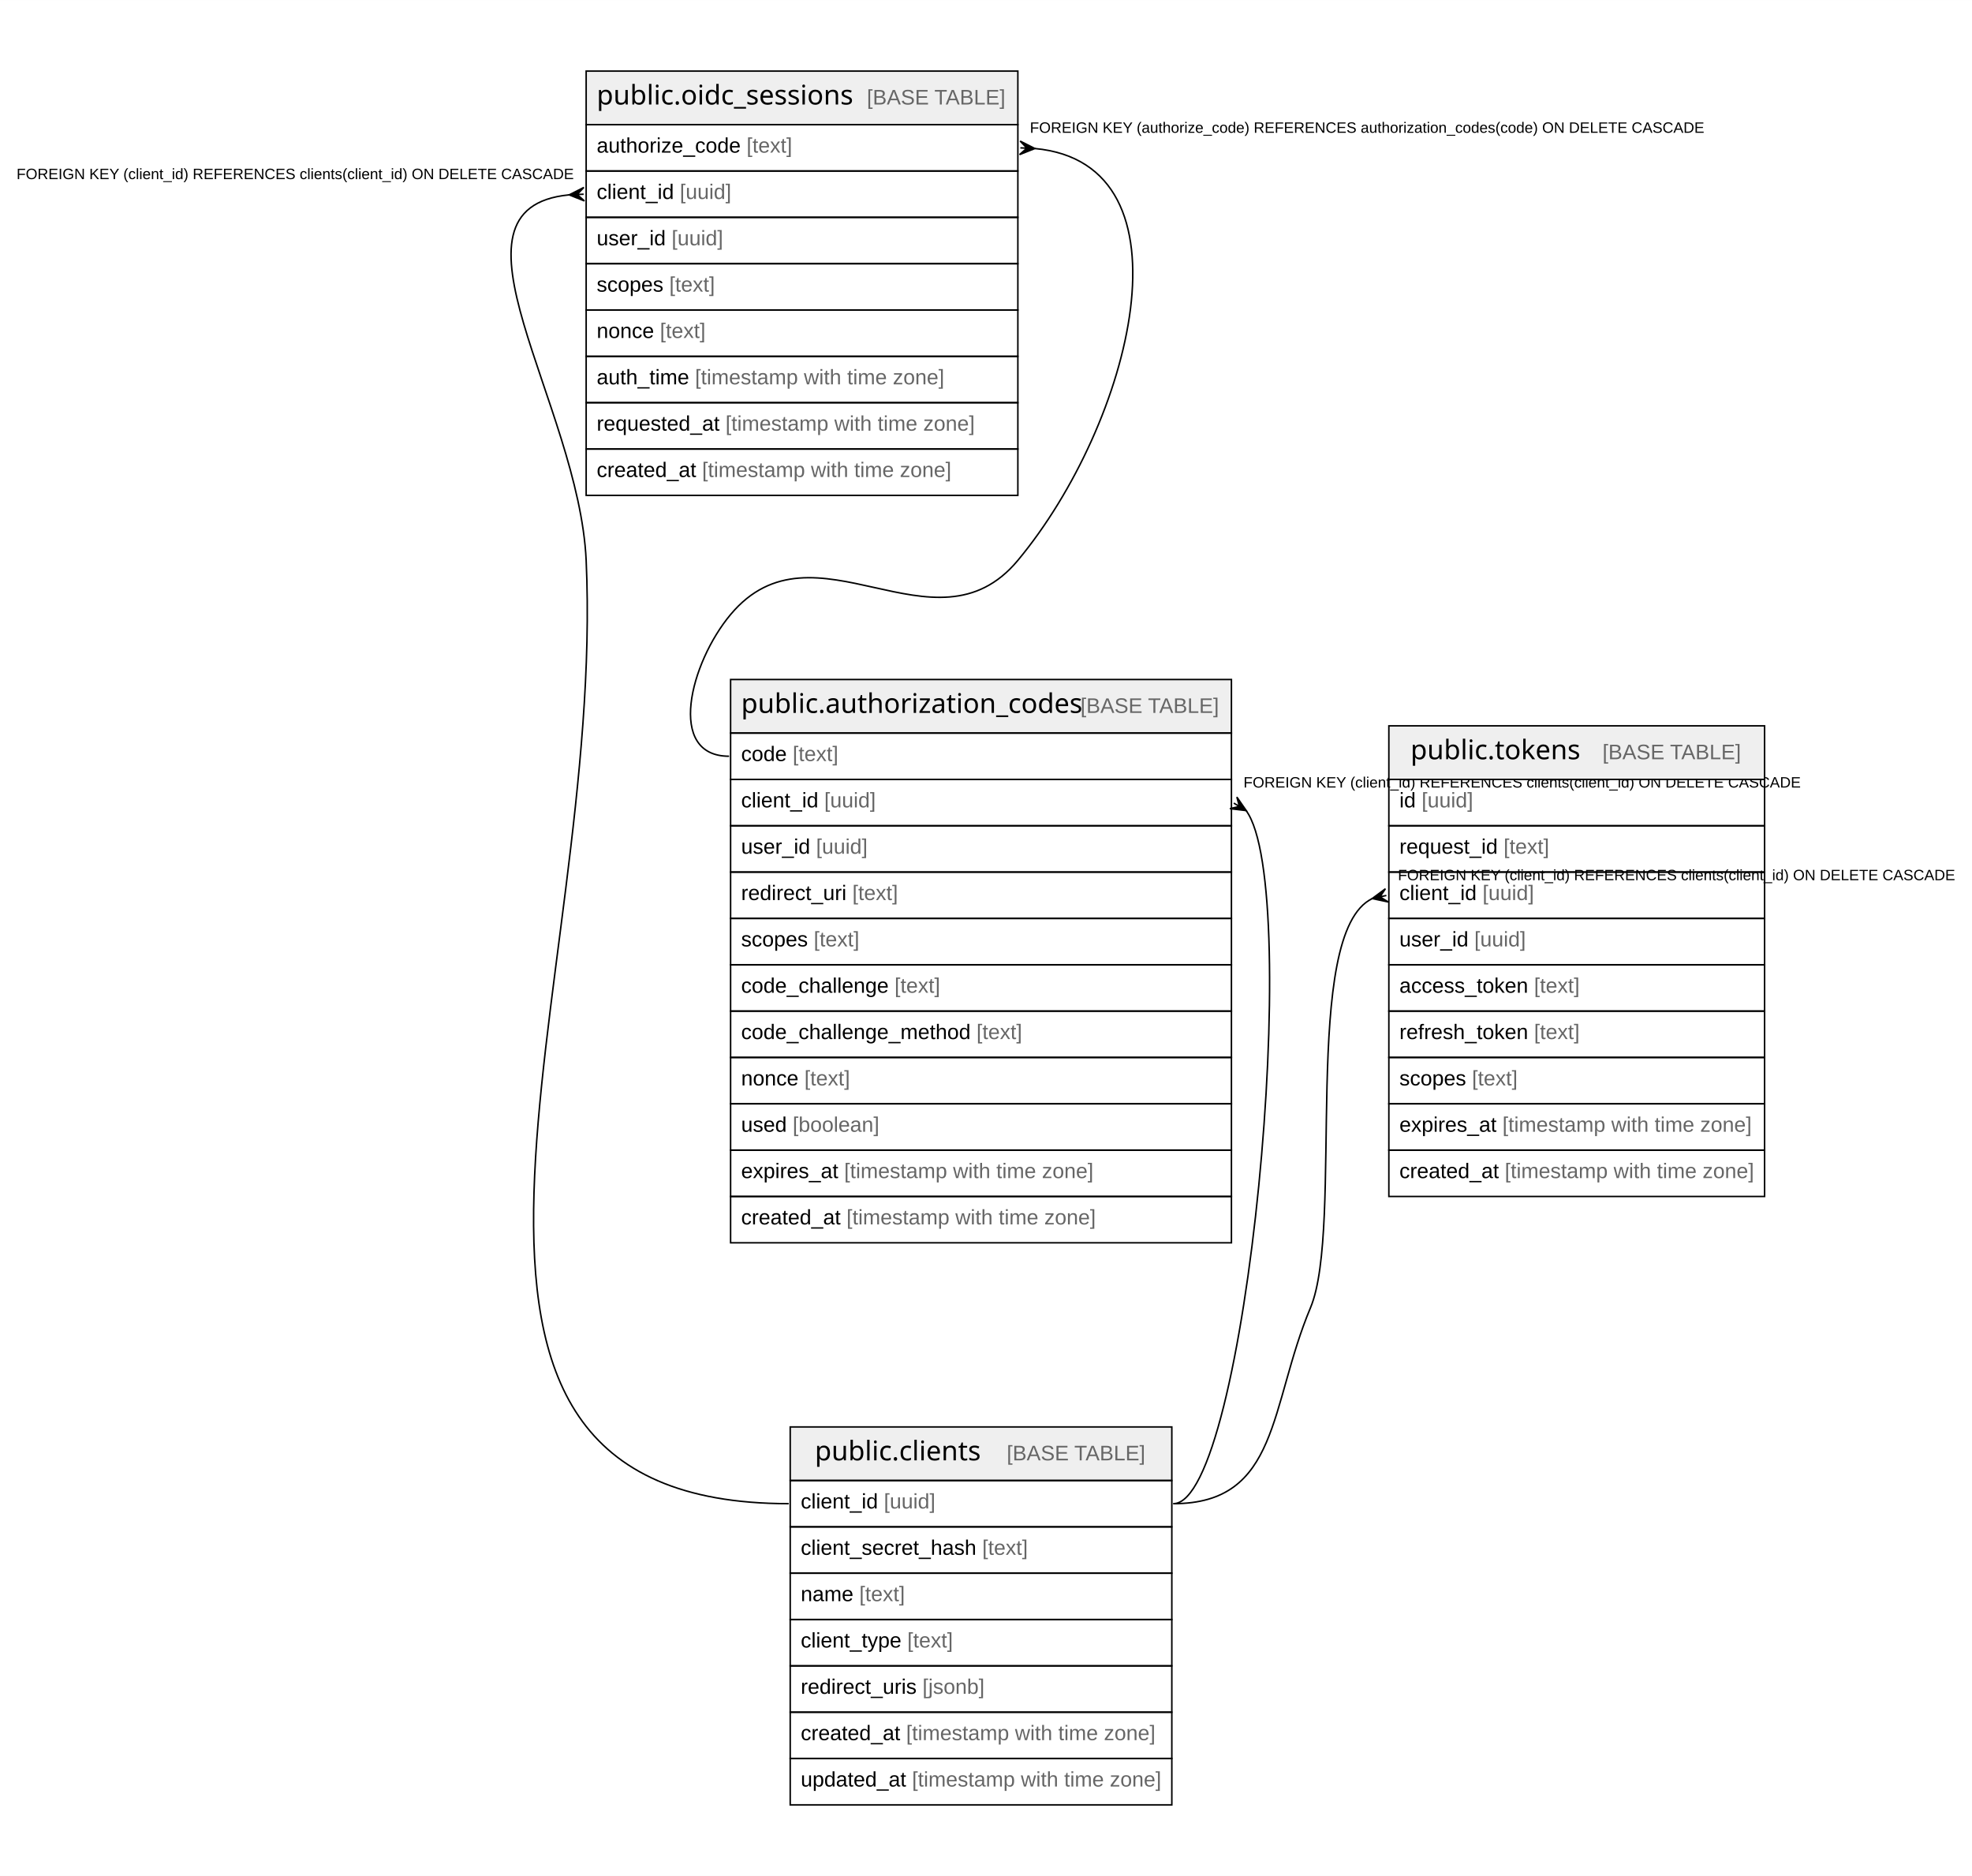
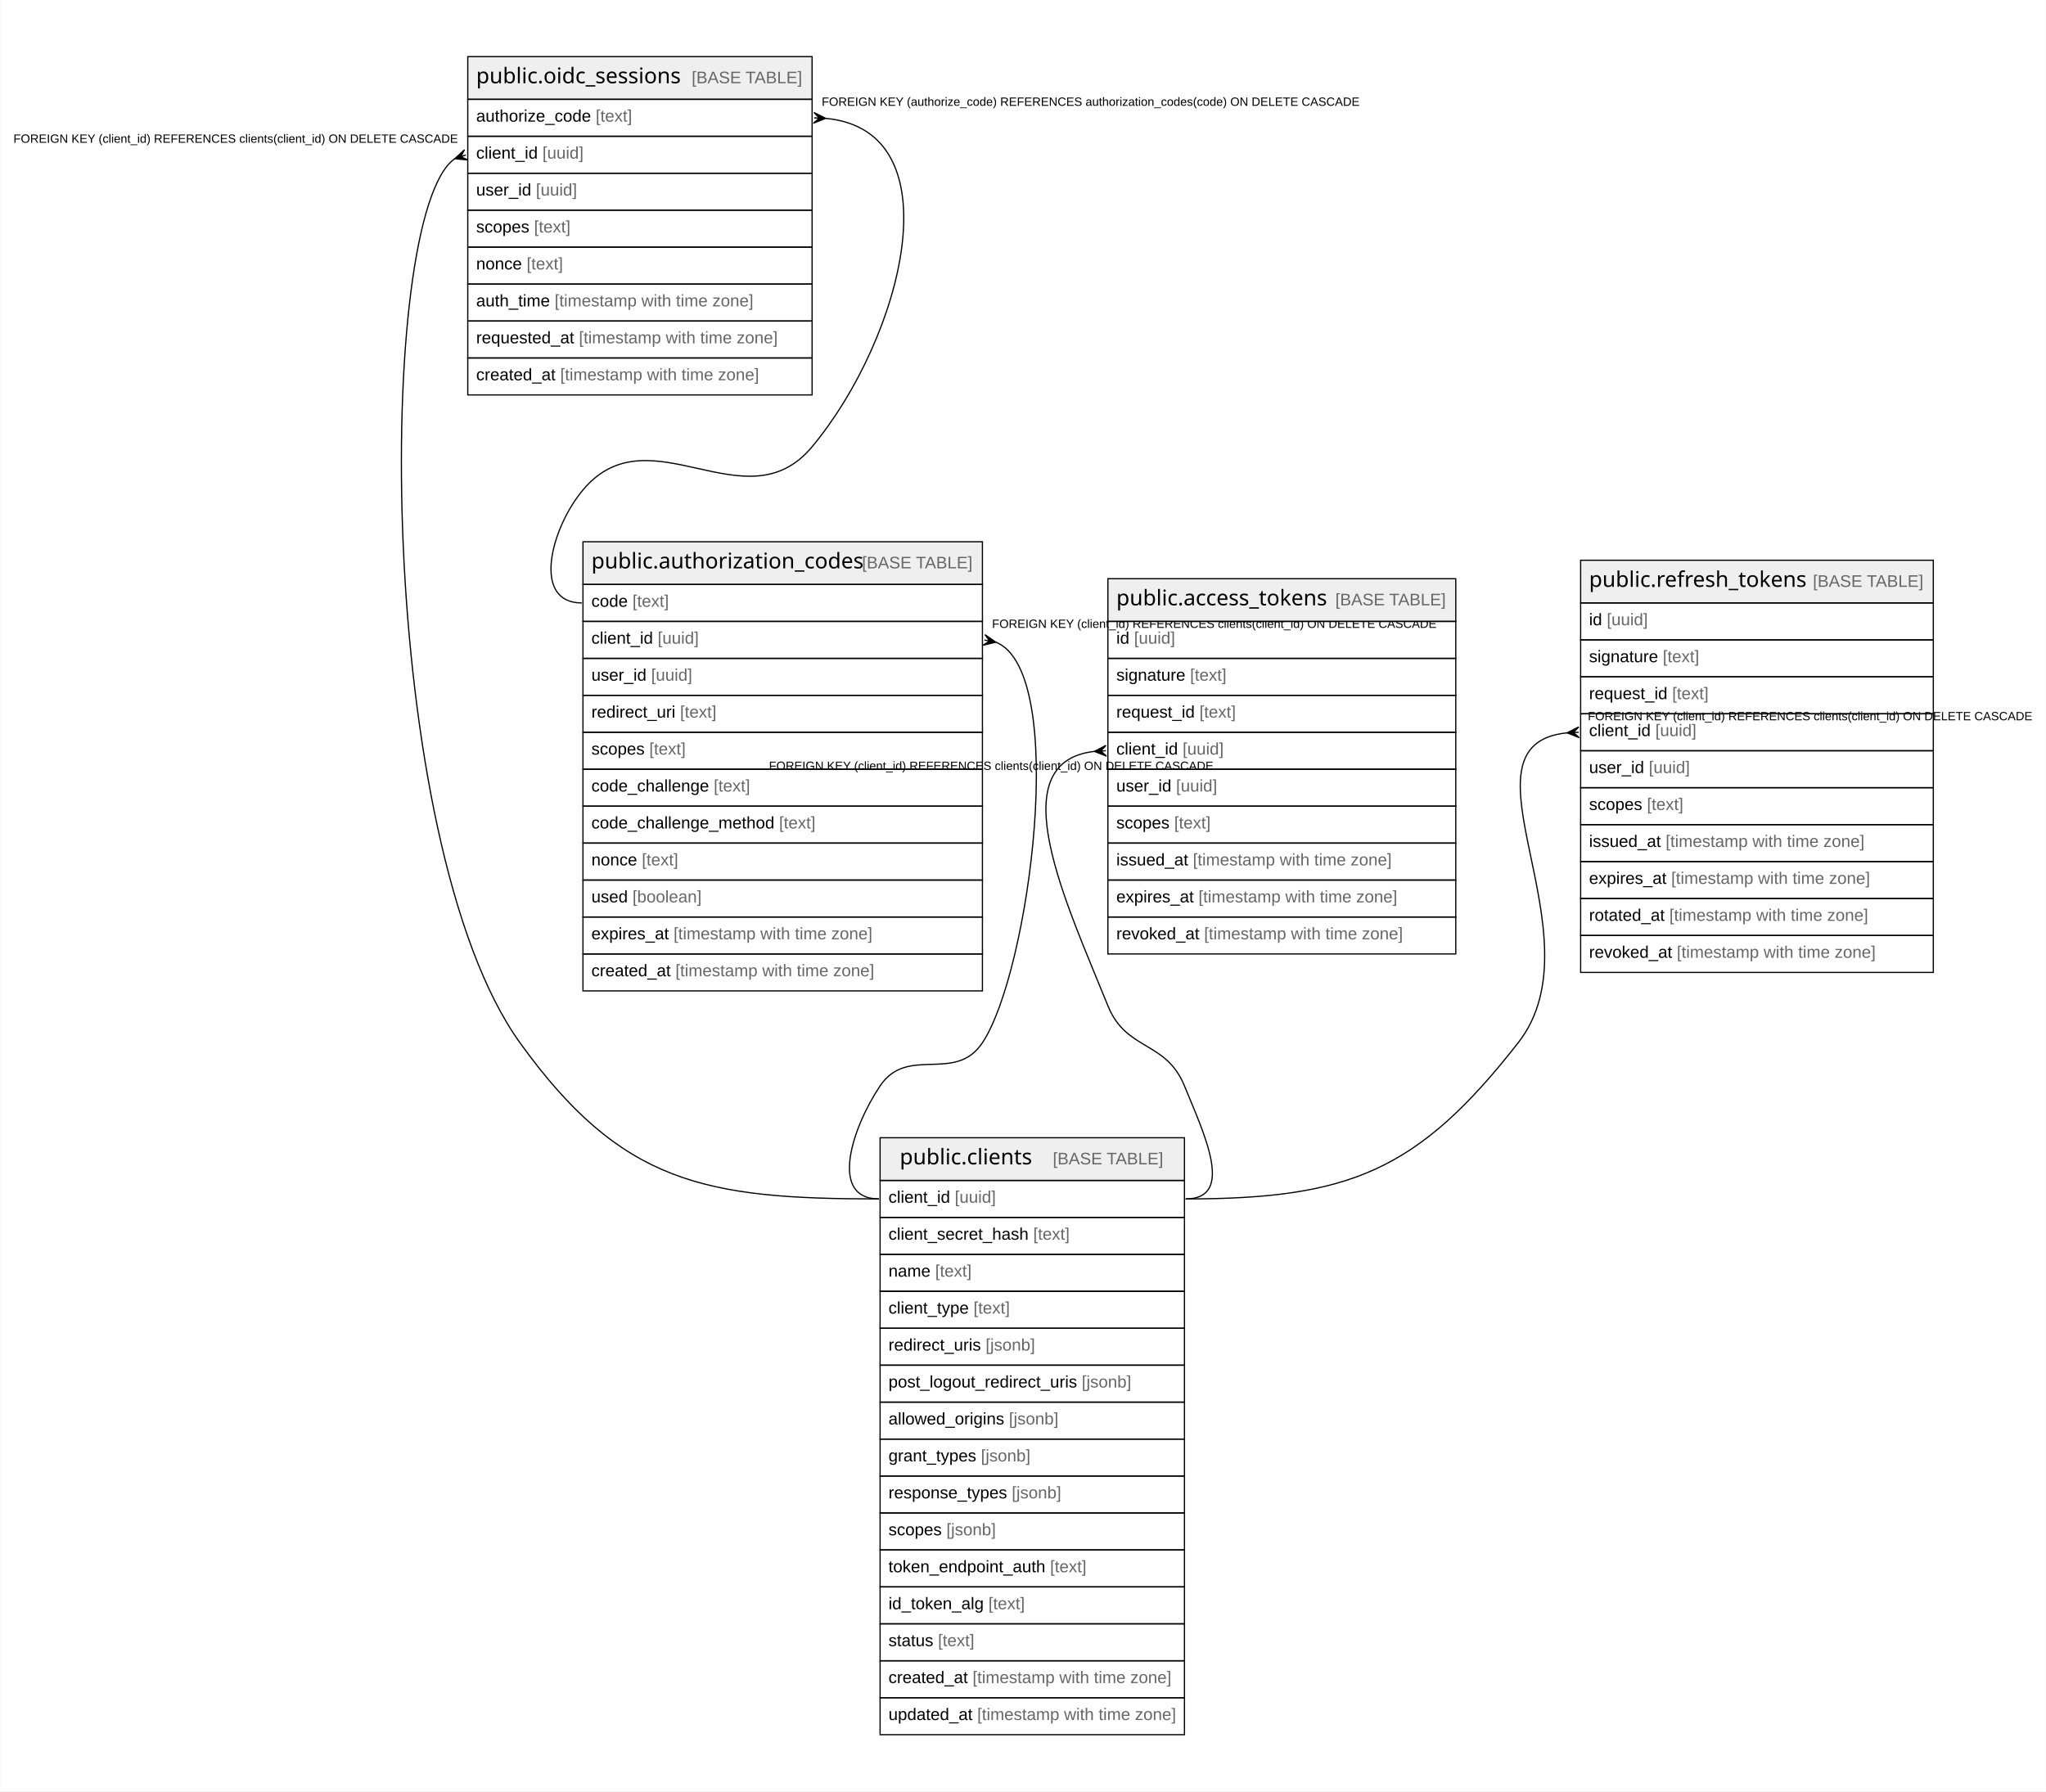
- <svg xmlns="http://www.w3.org/2000/svg" width="1311pt" height="1247pt" viewBox="0.00 0.00 1310.90 1246.80">
-   <g id="graph0" class="graph" transform="scale(1 1) rotate(0) translate(4 1242.8)">
-     <polygon fill="white" stroke="none" points="-4,4 -4,-1242.8 1306.9,-1242.8 1306.9,4 -4,4" />
+ <svg xmlns="http://www.w3.org/2000/svg" width="1705pt" height="1493pt" viewBox="0.00 0.00 1704.82 1493.20">
+   <g id="graph0" class="graph" transform="scale(1 1) rotate(0) translate(4 1489.2)">
+     <polygon fill="white" stroke="none" points="-4,4 -4,-1489.2 1700.82,-1489.2 1700.82,4 -4,4" />
    <g id="node1" class="node">
-       <polygon fill="#efefef" stroke="none" points="521.3,-258.8 521.3,-294.4 774.98,-294.4 774.98,-258.8 521.3,-258.8" />
-       <polygon fill="none" stroke="black" points="521.3,-258.8 521.3,-294.4 774.98,-294.4 774.98,-258.8 521.3,-258.8" />
-       <text text-anchor="start" x="537.66" y="-272.2" font-family="Arial Bold" font-size="18.00">public.clients</text>
-       <text text-anchor="start" x="634.13" y="-272.2" font-family="Arial" font-size="14.00">    </text>
-       <text text-anchor="start" x="665.25" y="-272.2" font-family="Arial" font-size="14.00" fill="#666666">[BASE TABLE]</text>
-       <polygon fill="none" stroke="black" points="521.3,-228 521.3,-258.8 774.98,-258.8 774.98,-228 521.3,-228" />
-       <text text-anchor="start" x="528.3" y="-240.2" font-family="Arial" font-size="14.00">client_id </text>
-       <text text-anchor="start" x="583.55" y="-240.2" font-family="Arial" font-size="14.00" fill="#666666">[uuid]</text>
-       <polygon fill="none" stroke="black" points="521.3,-197.2 521.3,-228 774.98,-228 774.98,-197.2 521.3,-197.2" />
-       <text text-anchor="start" x="528.3" y="-209.4" font-family="Arial" font-size="14.00">client_secret_hash </text>
-       <text text-anchor="start" x="648.93" y="-209.4" font-family="Arial" font-size="14.00" fill="#666666">[text]</text>
-       <polygon fill="none" stroke="black" points="521.3,-166.4 521.3,-197.2 774.98,-197.2 774.98,-166.4 521.3,-166.4" />
-       <text text-anchor="start" x="528.3" y="-178.6" font-family="Arial" font-size="14.00">name </text>
-       <text text-anchor="start" x="567.21" y="-178.6" font-family="Arial" font-size="14.00" fill="#666666">[text]</text>
-       <polygon fill="none" stroke="black" points="521.3,-135.6 521.3,-166.4 774.98,-166.4 774.98,-135.6 521.3,-135.6" />
-       <text text-anchor="start" x="528.3" y="-147.8" font-family="Arial" font-size="14.00">client_type </text>
-       <text text-anchor="start" x="599.12" y="-147.8" font-family="Arial" font-size="14.00" fill="#666666">[text]</text>
-       <polygon fill="none" stroke="black" points="521.3,-104.8 521.3,-135.6 774.98,-135.6 774.98,-104.8 521.3,-104.8" />
-       <text text-anchor="start" x="528.3" y="-117" font-family="Arial" font-size="14.00">redirect_uris </text>
-       <text text-anchor="start" x="609.22" y="-117" font-family="Arial" font-size="14.00" fill="#666666">[jsonb]</text>
-       <polygon fill="none" stroke="black" points="521.3,-74 521.3,-104.8 774.98,-104.8 774.98,-74 521.3,-74" />
-       <text text-anchor="start" x="528.3" y="-86.2" font-family="Arial" font-size="14.00">created_at </text>
-       <text text-anchor="start" x="598.35" y="-86.2" font-family="Arial" font-size="14.00" fill="#666666">[timestamp with time zone]</text>
-       <polygon fill="none" stroke="black" points="521.3,-43.2 521.3,-74 774.98,-74 774.98,-43.2 521.3,-43.2" />
-       <text text-anchor="start" x="528.3" y="-55.4" font-family="Arial" font-size="14.00">updated_at </text>
-       <text text-anchor="start" x="602.26" y="-55.4" font-family="Arial" font-size="14.00" fill="#666666">[timestamp with time zone]</text>
+       <polygon fill="#efefef" stroke="none" points="729.3,-505.2 729.3,-540.8 982.98,-540.8 982.98,-505.2 729.3,-505.2" />
+       <polygon fill="none" stroke="black" points="729.3,-505.2 729.3,-540.8 982.98,-540.8 982.98,-505.2 729.3,-505.2" />
+       <text text-anchor="start" x="745.66" y="-518.6" font-family="Arial Bold" font-size="18.00">public.clients</text>
+       <text text-anchor="start" x="842.13" y="-518.6" font-family="Arial" font-size="14.00">    </text>
+       <text text-anchor="start" x="873.25" y="-518.6" font-family="Arial" font-size="14.00" fill="#666666">[BASE TABLE]</text>
+       <polygon fill="none" stroke="black" points="729.3,-474.4 729.3,-505.2 982.98,-505.2 982.98,-474.4 729.3,-474.4" />
+       <text text-anchor="start" x="736.3" y="-486.6" font-family="Arial" font-size="14.00">client_id </text>
+       <text text-anchor="start" x="791.55" y="-486.6" font-family="Arial" font-size="14.00" fill="#666666">[uuid]</text>
+       <polygon fill="none" stroke="black" points="729.3,-443.6 729.3,-474.4 982.98,-474.4 982.98,-443.6 729.3,-443.6" />
+       <text text-anchor="start" x="736.3" y="-455.8" font-family="Arial" font-size="14.00">client_secret_hash </text>
+       <text text-anchor="start" x="856.93" y="-455.8" font-family="Arial" font-size="14.00" fill="#666666">[text]</text>
+       <polygon fill="none" stroke="black" points="729.3,-412.8 729.3,-443.6 982.98,-443.6 982.98,-412.8 729.3,-412.8" />
+       <text text-anchor="start" x="736.3" y="-425" font-family="Arial" font-size="14.00">name </text>
+       <text text-anchor="start" x="775.21" y="-425" font-family="Arial" font-size="14.00" fill="#666666">[text]</text>
+       <polygon fill="none" stroke="black" points="729.3,-382 729.3,-412.8 982.98,-412.8 982.98,-382 729.3,-382" />
+       <text text-anchor="start" x="736.3" y="-394.2" font-family="Arial" font-size="14.00">client_type </text>
+       <text text-anchor="start" x="807.12" y="-394.2" font-family="Arial" font-size="14.00" fill="#666666">[text]</text>
+       <polygon fill="none" stroke="black" points="729.3,-351.2 729.3,-382 982.98,-382 982.98,-351.2 729.3,-351.2" />
+       <text text-anchor="start" x="736.3" y="-363.4" font-family="Arial" font-size="14.00">redirect_uris </text>
+       <text text-anchor="start" x="817.22" y="-363.4" font-family="Arial" font-size="14.00" fill="#666666">[jsonb]</text>
+       <polygon fill="none" stroke="black" points="729.3,-320.4 729.3,-351.2 982.98,-351.2 982.98,-320.4 729.3,-320.4" />
+       <text text-anchor="start" x="736.3" y="-332.6" font-family="Arial" font-size="14.00">post_logout_redirect_uris </text>
+       <text text-anchor="start" x="897.39" y="-332.6" font-family="Arial" font-size="14.00" fill="#666666">[jsonb]</text>
+       <polygon fill="none" stroke="black" points="729.3,-289.6 729.3,-320.4 982.98,-320.4 982.98,-289.6 729.3,-289.6" />
+       <text text-anchor="start" x="736.3" y="-301.8" font-family="Arial" font-size="14.00">allowed_origins </text>
+       <text text-anchor="start" x="836.69" y="-301.8" font-family="Arial" font-size="14.00" fill="#666666">[jsonb]</text>
+       <polygon fill="none" stroke="black" points="729.3,-258.8 729.3,-289.6 982.98,-289.6 982.98,-258.8 729.3,-258.8" />
+       <text text-anchor="start" x="736.3" y="-271" font-family="Arial" font-size="14.00">grant_types </text>
+       <text text-anchor="start" x="813.35" y="-271" font-family="Arial" font-size="14.00" fill="#666666">[jsonb]</text>
+       <polygon fill="none" stroke="black" points="729.3,-228 729.3,-258.8 982.98,-258.8 982.98,-228 729.3,-228" />
+       <text text-anchor="start" x="736.3" y="-240.2" font-family="Arial" font-size="14.00">response_types </text>
+       <text text-anchor="start" x="839.03" y="-240.2" font-family="Arial" font-size="14.00" fill="#666666">[jsonb]</text>
+       <polygon fill="none" stroke="black" points="729.3,-197.2 729.3,-228 982.98,-228 982.98,-197.2 729.3,-197.2" />
+       <text text-anchor="start" x="736.3" y="-209.4" font-family="Arial" font-size="14.00">scopes </text>
+       <text text-anchor="start" x="784.55" y="-209.4" font-family="Arial" font-size="14.00" fill="#666666">[jsonb]</text>
+       <polygon fill="none" stroke="black" points="729.3,-166.4 729.3,-197.2 982.98,-197.2 982.98,-166.4 729.3,-166.4" />
+       <text text-anchor="start" x="736.3" y="-178.6" font-family="Arial" font-size="14.00">token_endpoint_auth </text>
+       <text text-anchor="start" x="870.97" y="-178.6" font-family="Arial" font-size="14.00" fill="#666666">[text]</text>
+       <polygon fill="none" stroke="black" points="729.3,-135.6 729.3,-166.4 982.98,-166.4 982.98,-135.6 729.3,-135.6" />
+       <text text-anchor="start" x="736.3" y="-147.8" font-family="Arial" font-size="14.00">id_token_alg </text>
+       <text text-anchor="start" x="819.59" y="-147.8" font-family="Arial" font-size="14.00" fill="#666666">[text]</text>
+       <polygon fill="none" stroke="black" points="729.3,-104.8 729.3,-135.6 982.98,-135.6 982.98,-104.8 729.3,-104.8" />
+       <text text-anchor="start" x="736.3" y="-117" font-family="Arial" font-size="14.00">status </text>
+       <text text-anchor="start" x="777.54" y="-117" font-family="Arial" font-size="14.00" fill="#666666">[text]</text>
+       <polygon fill="none" stroke="black" points="729.3,-74 729.3,-104.8 982.98,-104.8 982.98,-74 729.3,-74" />
+       <text text-anchor="start" x="736.3" y="-86.2" font-family="Arial" font-size="14.00">created_at </text>
+       <text text-anchor="start" x="806.35" y="-86.2" font-family="Arial" font-size="14.00" fill="#666666">[timestamp with time zone]</text>
+       <polygon fill="none" stroke="black" points="729.3,-43.2 729.3,-74 982.98,-74 982.98,-43.2 729.3,-43.2" />
+       <text text-anchor="start" x="736.3" y="-55.4" font-family="Arial" font-size="14.00">updated_at </text>
+       <text text-anchor="start" x="810.26" y="-55.4" font-family="Arial" font-size="14.00" fill="#666666">[timestamp with time zone]</text>
    </g>
    <g id="node2" class="node">
-       <polygon fill="#efefef" stroke="none" points="481.67,-755.6 481.67,-791.2 814.6,-791.2 814.6,-755.6 481.67,-755.6" />
-       <polygon fill="none" stroke="black" points="481.67,-755.6 481.67,-791.2 814.6,-791.2 814.6,-755.6 481.67,-755.6" />
-       <text text-anchor="start" x="488.67" y="-769" font-family="Arial Bold" font-size="18.00">public.authorization_codes</text>
-       <text text-anchor="start" x="683.12" y="-769" font-family="Arial" font-size="14.00">    </text>
-       <text text-anchor="start" x="714.23" y="-769" font-family="Arial" font-size="14.00" fill="#666666">[BASE TABLE]</text>
+       <polygon fill="#efefef" stroke="none" points="481.67,-1002 481.67,-1037.6 814.6,-1037.6 814.6,-1002 481.67,-1002" />
+       <polygon fill="none" stroke="black" points="481.67,-1002 481.67,-1037.6 814.6,-1037.6 814.6,-1002 481.67,-1002" />
+       <text text-anchor="start" x="488.67" y="-1015.4" font-family="Arial Bold" font-size="18.00">public.authorization_codes</text>
+       <text text-anchor="start" x="683.12" y="-1015.4" font-family="Arial" font-size="14.00">    </text>
+       <text text-anchor="start" x="714.23" y="-1015.4" font-family="Arial" font-size="14.00" fill="#666666">[BASE TABLE]</text>
+       <polygon fill="none" stroke="black" points="481.67,-971.2 481.67,-1002 814.6,-1002 814.6,-971.2 481.67,-971.2" />
+       <text text-anchor="start" x="488.67" y="-983.4" font-family="Arial" font-size="14.00">code </text>
+       <text text-anchor="start" x="522.92" y="-983.4" font-family="Arial" font-size="14.00" fill="#666666">[text]</text>
+       <polygon fill="none" stroke="black" points="481.67,-940.4 481.67,-971.2 814.6,-971.2 814.6,-940.4 481.67,-940.4" />
+       <text text-anchor="start" x="488.67" y="-952.6" font-family="Arial" font-size="14.00">client_id </text>
+       <text text-anchor="start" x="543.93" y="-952.6" font-family="Arial" font-size="14.00" fill="#666666">[uuid]</text>
+       <polygon fill="none" stroke="black" points="481.67,-909.6 481.67,-940.4 814.6,-940.4 814.6,-909.6 481.67,-909.6" />
+       <text text-anchor="start" x="488.67" y="-921.8" font-family="Arial" font-size="14.00">user_id </text>
+       <text text-anchor="start" x="538.48" y="-921.8" font-family="Arial" font-size="14.00" fill="#666666">[uuid]</text>
+       <polygon fill="none" stroke="black" points="481.67,-878.8 481.67,-909.6 814.6,-909.6 814.6,-878.8 481.67,-878.8" />
+       <text text-anchor="start" x="488.67" y="-891" font-family="Arial" font-size="14.00">redirect_uri </text>
+       <text text-anchor="start" x="562.59" y="-891" font-family="Arial" font-size="14.00" fill="#666666">[text]</text>
+       <polygon fill="none" stroke="black" points="481.67,-848 481.67,-878.8 814.6,-878.8 814.6,-848 481.67,-848" />
+       <text text-anchor="start" x="488.67" y="-860.2" font-family="Arial" font-size="14.00">scopes </text>
+       <text text-anchor="start" x="536.92" y="-860.2" font-family="Arial" font-size="14.00" fill="#666666">[text]</text>
+       <polygon fill="none" stroke="black" points="481.67,-817.2 481.67,-848 814.6,-848 814.6,-817.2 481.67,-817.2" />
+       <text text-anchor="start" x="488.67" y="-829.4" font-family="Arial" font-size="14.00">code_challenge </text>
+       <text text-anchor="start" x="590.65" y="-829.4" font-family="Arial" font-size="14.00" fill="#666666">[text]</text>
+       <polygon fill="none" stroke="black" points="481.67,-786.4 481.67,-817.2 814.6,-817.2 814.6,-786.4 481.67,-786.4" />
+       <text text-anchor="start" x="488.67" y="-798.6" font-family="Arial" font-size="14.00">code_challenge_method </text>
+       <text text-anchor="start" x="645.13" y="-798.6" font-family="Arial" font-size="14.00" fill="#666666">[text]</text>
+       <polygon fill="none" stroke="black" points="481.67,-755.6 481.67,-786.4 814.6,-786.4 814.6,-755.6 481.67,-755.6" />
+       <text text-anchor="start" x="488.67" y="-767.8" font-family="Arial" font-size="14.00">nonce </text>
+       <text text-anchor="start" x="530.71" y="-767.8" font-family="Arial" font-size="14.00" fill="#666666">[text]</text>
      <polygon fill="none" stroke="black" points="481.67,-724.8 481.67,-755.6 814.6,-755.6 814.6,-724.8 481.67,-724.8" />
-       <text text-anchor="start" x="488.67" y="-737" font-family="Arial" font-size="14.00">code </text>
-       <text text-anchor="start" x="522.92" y="-737" font-family="Arial" font-size="14.00" fill="#666666">[text]</text>
+       <text text-anchor="start" x="488.67" y="-737" font-family="Arial" font-size="14.00">used </text>
+       <text text-anchor="start" x="522.92" y="-737" font-family="Arial" font-size="14.00" fill="#666666">[boolean]</text>
      <polygon fill="none" stroke="black" points="481.67,-694 481.67,-724.8 814.6,-724.8 814.6,-694 481.67,-694" />
-       <text text-anchor="start" x="488.67" y="-706.2" font-family="Arial" font-size="14.00">client_id </text>
-       <text text-anchor="start" x="543.93" y="-706.2" font-family="Arial" font-size="14.00" fill="#666666">[uuid]</text>
+       <text text-anchor="start" x="488.67" y="-706.2" font-family="Arial" font-size="14.00">expires_at </text>
+       <text text-anchor="start" x="557.16" y="-706.2" font-family="Arial" font-size="14.00" fill="#666666">[timestamp with time zone]</text>
      <polygon fill="none" stroke="black" points="481.67,-663.2 481.67,-694 814.6,-694 814.6,-663.2 481.67,-663.2" />
-       <text text-anchor="start" x="488.67" y="-675.4" font-family="Arial" font-size="14.00">user_id </text>
-       <text text-anchor="start" x="538.48" y="-675.4" font-family="Arial" font-size="14.00" fill="#666666">[uuid]</text>
-       <polygon fill="none" stroke="black" points="481.67,-632.4 481.67,-663.2 814.6,-663.2 814.6,-632.4 481.67,-632.4" />
-       <text text-anchor="start" x="488.67" y="-644.6" font-family="Arial" font-size="14.00">redirect_uri </text>
-       <text text-anchor="start" x="562.59" y="-644.6" font-family="Arial" font-size="14.00" fill="#666666">[text]</text>
-       <polygon fill="none" stroke="black" points="481.67,-601.6 481.67,-632.4 814.6,-632.4 814.6,-601.6 481.67,-601.6" />
-       <text text-anchor="start" x="488.67" y="-613.8" font-family="Arial" font-size="14.00">scopes </text>
-       <text text-anchor="start" x="536.92" y="-613.8" font-family="Arial" font-size="14.00" fill="#666666">[text]</text>
-       <polygon fill="none" stroke="black" points="481.67,-570.8 481.67,-601.6 814.6,-601.6 814.6,-570.8 481.67,-570.8" />
-       <text text-anchor="start" x="488.67" y="-583" font-family="Arial" font-size="14.00">code_challenge </text>
-       <text text-anchor="start" x="590.65" y="-583" font-family="Arial" font-size="14.00" fill="#666666">[text]</text>
-       <polygon fill="none" stroke="black" points="481.67,-540 481.67,-570.8 814.6,-570.8 814.6,-540 481.67,-540" />
-       <text text-anchor="start" x="488.67" y="-552.2" font-family="Arial" font-size="14.00">code_challenge_method </text>
-       <text text-anchor="start" x="645.13" y="-552.2" font-family="Arial" font-size="14.00" fill="#666666">[text]</text>
-       <polygon fill="none" stroke="black" points="481.67,-509.2 481.67,-540 814.6,-540 814.6,-509.2 481.67,-509.2" />
-       <text text-anchor="start" x="488.67" y="-521.4" font-family="Arial" font-size="14.00">nonce </text>
-       <text text-anchor="start" x="530.71" y="-521.4" font-family="Arial" font-size="14.00" fill="#666666">[text]</text>
-       <polygon fill="none" stroke="black" points="481.67,-478.4 481.67,-509.2 814.6,-509.2 814.6,-478.4 481.67,-478.4" />
-       <text text-anchor="start" x="488.67" y="-490.6" font-family="Arial" font-size="14.00">used </text>
-       <text text-anchor="start" x="522.92" y="-490.6" font-family="Arial" font-size="14.00" fill="#666666">[boolean]</text>
-       <polygon fill="none" stroke="black" points="481.67,-447.6 481.67,-478.4 814.6,-478.4 814.6,-447.6 481.67,-447.6" />
-       <text text-anchor="start" x="488.67" y="-459.8" font-family="Arial" font-size="14.00">expires_at </text>
-       <text text-anchor="start" x="557.16" y="-459.8" font-family="Arial" font-size="14.00" fill="#666666">[timestamp with time zone]</text>
-       <polygon fill="none" stroke="black" points="481.67,-416.8 481.67,-447.6 814.6,-447.6 814.6,-416.8 481.67,-416.8" />
-       <text text-anchor="start" x="488.67" y="-429" font-family="Arial" font-size="14.00">created_at </text>
-       <text text-anchor="start" x="558.72" y="-429" font-family="Arial" font-size="14.00" fill="#666666">[timestamp with time zone]</text>
+       <text text-anchor="start" x="488.67" y="-675.4" font-family="Arial" font-size="14.00">created_at </text>
+       <text text-anchor="start" x="558.72" y="-675.4" font-family="Arial" font-size="14.00" fill="#666666">[timestamp with time zone]</text>
    </g>
    <g id="edge1" class="edge">
-       <path fill="none" stroke="black" d="M824.29,-704.17C862.57,-652.97 824.7,-243.4 775.98,-243.4" />
-       <polygon fill="black" stroke="black" points="824.46,-704.07 813.57,-705.37 819.89,-706.82 816.18,-709.05 816.18,-709.05 816.18,-709.05 819.89,-706.82 818.21,-713.08 824.46,-704.07" />
-       <text text-anchor="start" x="822.6" y="-719.4" font-family="Arial" font-size="10.00">FOREIGN KEY (client_id) REFERENCES clients(client_id) ON DELETE CASCADE</text>
+       <path fill="none" stroke="black" d="M825.77,-953.9C886.86,-929.58 853.93,-679.09 814.6,-620 791.8,-585.74 752.23,-618.17 729.3,-584 705.97,-549.23 686.43,-489.8 728.3,-489.8" />
+       <polygon fill="black" stroke="black" points="825.76,-953.9 815.11,-951.32 820.52,-954.88 816.26,-955.68 816.26,-955.68 816.26,-955.68 820.52,-954.88 816.76,-960.16 825.76,-953.9" />
+       <text text-anchor="start" x="822.6" y="-965.8" font-family="Arial" font-size="10.00">FOREIGN KEY (client_id) REFERENCES clients(client_id) ON DELETE CASCADE</text>
    </g>
    <g id="node3" class="node">
-       <polygon fill="#efefef" stroke="none" points="919.25,-724.8 919.25,-760.4 1169.03,-760.4 1169.03,-724.8 919.25,-724.8" />
-       <polygon fill="none" stroke="black" points="919.25,-724.8 919.25,-760.4 1169.03,-760.4 1169.03,-724.8 919.25,-724.8" />
-       <text text-anchor="start" x="933.65" y="-738.2" font-family="Arial Bold" font-size="18.00">public.tokens</text>
-       <text text-anchor="start" x="1030.14" y="-738.2" font-family="Arial" font-size="14.00">    </text>
-       <text text-anchor="start" x="1061.26" y="-738.2" font-family="Arial" font-size="14.00" fill="#666666">[BASE TABLE]</text>
-       <polygon fill="none" stroke="black" points="919.25,-694 919.25,-724.8 1169.03,-724.8 1169.03,-694 919.25,-694" />
-       <text text-anchor="start" x="926.25" y="-706.2" font-family="Arial" font-size="14.00">id </text>
-       <text text-anchor="start" x="941.04" y="-706.2" font-family="Arial" font-size="14.00" fill="#666666">[uuid]</text>
-       <polygon fill="none" stroke="black" points="919.25,-663.2 919.25,-694 1169.03,-694 1169.03,-663.2 919.25,-663.2" />
-       <text text-anchor="start" x="926.25" y="-675.4" font-family="Arial" font-size="14.00">request_id </text>
-       <text text-anchor="start" x="995.52" y="-675.4" font-family="Arial" font-size="14.00" fill="#666666">[text]</text>
-       <polygon fill="none" stroke="black" points="919.25,-632.4 919.25,-663.2 1169.03,-663.2 1169.03,-632.4 919.25,-632.4" />
-       <text text-anchor="start" x="926.25" y="-644.6" font-family="Arial" font-size="14.00">client_id </text>
-       <text text-anchor="start" x="981.51" y="-644.6" font-family="Arial" font-size="14.00" fill="#666666">[uuid]</text>
-       <polygon fill="none" stroke="black" points="919.25,-601.6 919.25,-632.4 1169.03,-632.4 1169.03,-601.6 919.25,-601.6" />
-       <text text-anchor="start" x="926.25" y="-613.8" font-family="Arial" font-size="14.00">user_id </text>
-       <text text-anchor="start" x="976.06" y="-613.8" font-family="Arial" font-size="14.00" fill="#666666">[uuid]</text>
-       <polygon fill="none" stroke="black" points="919.25,-570.8 919.25,-601.6 1169.03,-601.6 1169.03,-570.8 919.25,-570.8" />
-       <text text-anchor="start" x="926.25" y="-583" font-family="Arial" font-size="14.00">access_token </text>
-       <text text-anchor="start" x="1015.75" y="-583" font-family="Arial" font-size="14.00" fill="#666666">[text]</text>
-       <polygon fill="none" stroke="black" points="919.25,-540 919.25,-570.8 1169.03,-570.8 1169.03,-540 919.25,-540" />
-       <text text-anchor="start" x="926.25" y="-552.2" font-family="Arial" font-size="14.00">refresh_token </text>
-       <text text-anchor="start" x="1015.75" y="-552.2" font-family="Arial" font-size="14.00" fill="#666666">[text]</text>
-       <polygon fill="none" stroke="black" points="919.25,-509.2 919.25,-540 1169.03,-540 1169.03,-509.2 919.25,-509.2" />
-       <text text-anchor="start" x="926.25" y="-521.4" font-family="Arial" font-size="14.00">scopes </text>
-       <text text-anchor="start" x="974.5" y="-521.4" font-family="Arial" font-size="14.00" fill="#666666">[text]</text>
-       <polygon fill="none" stroke="black" points="919.25,-478.4 919.25,-509.2 1169.03,-509.2 1169.03,-478.4 919.25,-478.4" />
-       <text text-anchor="start" x="926.25" y="-490.6" font-family="Arial" font-size="14.00">expires_at </text>
-       <text text-anchor="start" x="994.74" y="-490.6" font-family="Arial" font-size="14.00" fill="#666666">[timestamp with time zone]</text>
-       <polygon fill="none" stroke="black" points="919.25,-447.6 919.25,-478.4 1169.03,-478.4 1169.03,-447.6 919.25,-447.6" />
-       <text text-anchor="start" x="926.25" y="-459.8" font-family="Arial" font-size="14.00">created_at </text>
-       <text text-anchor="start" x="996.3" y="-459.8" font-family="Arial" font-size="14.00" fill="#666666">[timestamp with time zone]</text>
+       <polygon fill="#efefef" stroke="none" points="919.17,-971.2 919.17,-1006.8 1209.11,-1006.8 1209.11,-971.2 919.17,-971.2" />
+       <polygon fill="none" stroke="black" points="919.17,-971.2 919.17,-1006.8 1209.11,-1006.8 1209.11,-971.2 919.17,-971.2" />
+       <text text-anchor="start" x="926.17" y="-984.6" font-family="Arial Bold" font-size="18.00">public.access_tokens</text>
+       <text text-anchor="start" x="1077.62" y="-984.6" font-family="Arial" font-size="14.00">    </text>
+       <text text-anchor="start" x="1108.74" y="-984.6" font-family="Arial" font-size="14.00" fill="#666666">[BASE TABLE]</text>
+       <polygon fill="none" stroke="black" points="919.17,-940.4 919.17,-971.2 1209.11,-971.2 1209.11,-940.4 919.17,-940.4" />
+       <text text-anchor="start" x="926.17" y="-952.6" font-family="Arial" font-size="14.00">id </text>
+       <text text-anchor="start" x="940.95" y="-952.6" font-family="Arial" font-size="14.00" fill="#666666">[uuid]</text>
+       <polygon fill="none" stroke="black" points="919.17,-909.6 919.17,-940.4 1209.11,-940.4 1209.11,-909.6 919.17,-909.6" />
+       <text text-anchor="start" x="926.17" y="-921.8" font-family="Arial" font-size="14.00">signature </text>
+       <text text-anchor="start" x="987.65" y="-921.8" font-family="Arial" font-size="14.00" fill="#666666">[text]</text>
+       <polygon fill="none" stroke="black" points="919.17,-878.8 919.17,-909.6 1209.11,-909.6 1209.11,-878.8 919.17,-878.8" />
+       <text text-anchor="start" x="926.17" y="-891" font-family="Arial" font-size="14.00">request_id </text>
+       <text text-anchor="start" x="995.44" y="-891" font-family="Arial" font-size="14.00" fill="#666666">[text]</text>
+       <polygon fill="none" stroke="black" points="919.17,-848 919.17,-878.8 1209.11,-878.8 1209.11,-848 919.17,-848" />
+       <text text-anchor="start" x="926.17" y="-860.2" font-family="Arial" font-size="14.00">client_id </text>
+       <text text-anchor="start" x="981.42" y="-860.2" font-family="Arial" font-size="14.00" fill="#666666">[uuid]</text>
+       <polygon fill="none" stroke="black" points="919.17,-817.2 919.17,-848 1209.11,-848 1209.11,-817.2 919.17,-817.2" />
+       <text text-anchor="start" x="926.17" y="-829.4" font-family="Arial" font-size="14.00">user_id </text>
+       <text text-anchor="start" x="975.98" y="-829.4" font-family="Arial" font-size="14.00" fill="#666666">[uuid]</text>
+       <polygon fill="none" stroke="black" points="919.17,-786.4 919.17,-817.2 1209.11,-817.2 1209.11,-786.4 919.17,-786.4" />
+       <text text-anchor="start" x="926.17" y="-798.6" font-family="Arial" font-size="14.00">scopes </text>
+       <text text-anchor="start" x="974.42" y="-798.6" font-family="Arial" font-size="14.00" fill="#666666">[text]</text>
+       <polygon fill="none" stroke="black" points="919.17,-755.6 919.17,-786.4 1209.11,-786.4 1209.11,-755.6 919.17,-755.6" />
+       <text text-anchor="start" x="926.17" y="-767.8" font-family="Arial" font-size="14.00">issued_at </text>
+       <text text-anchor="start" x="989.99" y="-767.8" font-family="Arial" font-size="14.00" fill="#666666">[timestamp with time zone]</text>
+       <polygon fill="none" stroke="black" points="919.17,-724.8 919.17,-755.6 1209.11,-755.6 1209.11,-724.8 919.17,-724.8" />
+       <text text-anchor="start" x="926.17" y="-737" font-family="Arial" font-size="14.00">expires_at </text>
+       <text text-anchor="start" x="994.65" y="-737" font-family="Arial" font-size="14.00" fill="#666666">[timestamp with time zone]</text>
+       <polygon fill="none" stroke="black" points="919.17,-694 919.17,-724.8 1209.11,-724.8 1209.11,-694 919.17,-694" />
+       <text text-anchor="start" x="926.17" y="-706.2" font-family="Arial" font-size="14.00">revoked_at </text>
+       <text text-anchor="start" x="999.33" y="-706.2" font-family="Arial" font-size="14.00" fill="#666666">[timestamp with time zone]</text>
    </g>
    <g id="edge2" class="edge">
-       <path fill="none" stroke="black" d="M908.32,-645.64C860.15,-622.91 889.73,-427.4 867.14,-373.6 839.79,-308.47 846.62,-243.4 775.98,-243.4" />
-       <polygon fill="black" stroke="black" points="908.16,-645.6 916.97,-652.13 913.37,-646.74 917.6,-647.66 917.6,-647.66 917.6,-647.66 913.37,-646.74 918.88,-643.33 908.16,-645.6" />
-       <text text-anchor="start" x="925.25" y="-657.8" font-family="Arial" font-size="10.00">FOREIGN KEY (client_id) REFERENCES clients(client_id) ON DELETE CASCADE</text>
+       <path fill="none" stroke="black" d="M907.79,-862.84C828.34,-853.69 885.18,-735 919.17,-650.8 934.54,-612.73 967.5,-622.03 982.98,-584 998.77,-545.22 1025.85,-489.8 983.98,-489.8" />
+       <polygon fill="black" stroke="black" points="907.85,-862.84 917.59,-867.88 913.18,-863.13 917.5,-863.36 917.5,-863.36 917.5,-863.36 913.18,-863.13 918.08,-858.89 907.85,-862.84" />
+       <text text-anchor="start" x="636.68" y="-847.4" font-family="Arial" font-size="10.00">FOREIGN KEY (client_id) REFERENCES clients(client_id) ON DELETE CASCADE</text>
    </g>
    <g id="node4" class="node">
-       <polygon fill="#efefef" stroke="none" points="385.65,-1160 385.65,-1195.6 672.63,-1195.6 672.63,-1160 385.65,-1160" />
-       <polygon fill="none" stroke="black" points="385.65,-1160 385.65,-1195.6 672.63,-1195.6 672.63,-1160 385.65,-1160" />
-       <text text-anchor="start" x="392.65" y="-1173.4" font-family="Arial Bold" font-size="18.00">public.oidc_sessions</text>
-       <text text-anchor="start" x="541.14" y="-1173.4" font-family="Arial" font-size="14.00">    </text>
-       <text text-anchor="start" x="572.26" y="-1173.4" font-family="Arial" font-size="14.00" fill="#666666">[BASE TABLE]</text>
-       <polygon fill="none" stroke="black" points="385.65,-1129.2 385.65,-1160 672.63,-1160 672.63,-1129.2 385.65,-1129.2" />
-       <text text-anchor="start" x="392.65" y="-1141.4" font-family="Arial" font-size="14.00">authorize_code </text>
-       <text text-anchor="start" x="492.28" y="-1141.4" font-family="Arial" font-size="14.00" fill="#666666">[text]</text>
-       <polygon fill="none" stroke="black" points="385.65,-1098.4 385.65,-1129.2 672.63,-1129.2 672.63,-1098.4 385.65,-1098.4" />
-       <text text-anchor="start" x="392.65" y="-1110.6" font-family="Arial" font-size="14.00">client_id </text>
-       <text text-anchor="start" x="447.9" y="-1110.6" font-family="Arial" font-size="14.00" fill="#666666">[uuid]</text>
-       <polygon fill="none" stroke="black" points="385.65,-1067.6 385.65,-1098.4 672.63,-1098.4 672.63,-1067.6 385.65,-1067.6" />
-       <text text-anchor="start" x="392.65" y="-1079.8" font-family="Arial" font-size="14.00">user_id </text>
-       <text text-anchor="start" x="442.46" y="-1079.8" font-family="Arial" font-size="14.00" fill="#666666">[uuid]</text>
-       <polygon fill="none" stroke="black" points="385.65,-1036.8 385.65,-1067.6 672.63,-1067.6 672.63,-1036.8 385.65,-1036.8" />
-       <text text-anchor="start" x="392.65" y="-1049" font-family="Arial" font-size="14.00">scopes </text>
-       <text text-anchor="start" x="440.9" y="-1049" font-family="Arial" font-size="14.00" fill="#666666">[text]</text>
-       <polygon fill="none" stroke="black" points="385.65,-1006 385.65,-1036.8 672.63,-1036.8 672.63,-1006 385.65,-1006" />
-       <text text-anchor="start" x="392.65" y="-1018.2" font-family="Arial" font-size="14.00">nonce </text>
-       <text text-anchor="start" x="434.68" y="-1018.2" font-family="Arial" font-size="14.00" fill="#666666">[text]</text>
-       <polygon fill="none" stroke="black" points="385.65,-975.2 385.65,-1006 672.63,-1006 672.63,-975.2 385.65,-975.2" />
-       <text text-anchor="start" x="392.65" y="-987.4" font-family="Arial" font-size="14.00">auth_time </text>
-       <text text-anchor="start" x="458.02" y="-987.4" font-family="Arial" font-size="14.00" fill="#666666">[timestamp with time zone]</text>
-       <polygon fill="none" stroke="black" points="385.65,-944.4 385.65,-975.2 672.63,-975.2 672.63,-944.4 385.65,-944.4" />
-       <text text-anchor="start" x="392.65" y="-956.6" font-family="Arial" font-size="14.00">requested_at </text>
-       <text text-anchor="start" x="478.27" y="-956.6" font-family="Arial" font-size="14.00" fill="#666666">[timestamp with time zone]</text>
-       <polygon fill="none" stroke="black" points="385.65,-913.6 385.65,-944.4 672.63,-944.4 672.63,-913.6 385.65,-913.6" />
-       <text text-anchor="start" x="392.65" y="-925.8" font-family="Arial" font-size="14.00">created_at </text>
-       <text text-anchor="start" x="462.7" y="-925.8" font-family="Arial" font-size="14.00" fill="#666666">[timestamp with time zone]</text>
+       <polygon fill="#efefef" stroke="none" points="1313.17,-986.6 1313.17,-1022.2 1607.11,-1022.2 1607.11,-986.6 1313.17,-986.6" />
+       <polygon fill="none" stroke="black" points="1313.17,-986.6 1313.17,-1022.2 1607.11,-1022.2 1607.11,-986.6 1313.17,-986.6" />
+       <text text-anchor="start" x="1320.17" y="-1000" font-family="Arial Bold" font-size="18.00">public.refresh_tokens</text>
+       <text text-anchor="start" x="1475.62" y="-1000" font-family="Arial" font-size="14.00">    </text>
+       <text text-anchor="start" x="1506.74" y="-1000" font-family="Arial" font-size="14.00" fill="#666666">[BASE TABLE]</text>
+       <polygon fill="none" stroke="black" points="1313.17,-955.8 1313.17,-986.6 1607.11,-986.6 1607.11,-955.8 1313.17,-955.8" />
+       <text text-anchor="start" x="1320.17" y="-968" font-family="Arial" font-size="14.00">id </text>
+       <text text-anchor="start" x="1334.96" y="-968" font-family="Arial" font-size="14.00" fill="#666666">[uuid]</text>
+       <polygon fill="none" stroke="black" points="1313.17,-925 1313.17,-955.8 1607.11,-955.8 1607.11,-925 1313.17,-925" />
+       <text text-anchor="start" x="1320.17" y="-937.2" font-family="Arial" font-size="14.00">signature </text>
+       <text text-anchor="start" x="1381.65" y="-937.2" font-family="Arial" font-size="14.00" fill="#666666">[text]</text>
+       <polygon fill="none" stroke="black" points="1313.17,-894.2 1313.17,-925 1607.11,-925 1607.11,-894.2 1313.17,-894.2" />
+       <text text-anchor="start" x="1320.17" y="-906.4" font-family="Arial" font-size="14.00">request_id </text>
+       <text text-anchor="start" x="1389.44" y="-906.4" font-family="Arial" font-size="14.00" fill="#666666">[text]</text>
+       <polygon fill="none" stroke="black" points="1313.17,-863.4 1313.17,-894.2 1607.11,-894.2 1607.11,-863.4 1313.17,-863.4" />
+       <text text-anchor="start" x="1320.17" y="-875.6" font-family="Arial" font-size="14.00">client_id </text>
+       <text text-anchor="start" x="1375.42" y="-875.6" font-family="Arial" font-size="14.00" fill="#666666">[uuid]</text>
+       <polygon fill="none" stroke="black" points="1313.17,-832.6 1313.17,-863.4 1607.11,-863.4 1607.11,-832.6 1313.17,-832.6" />
+       <text text-anchor="start" x="1320.17" y="-844.8" font-family="Arial" font-size="14.00">user_id </text>
+       <text text-anchor="start" x="1369.98" y="-844.8" font-family="Arial" font-size="14.00" fill="#666666">[uuid]</text>
+       <polygon fill="none" stroke="black" points="1313.17,-801.8 1313.17,-832.6 1607.11,-832.6 1607.11,-801.8 1313.17,-801.8" />
+       <text text-anchor="start" x="1320.17" y="-814" font-family="Arial" font-size="14.00">scopes </text>
+       <text text-anchor="start" x="1368.42" y="-814" font-family="Arial" font-size="14.00" fill="#666666">[text]</text>
+       <polygon fill="none" stroke="black" points="1313.17,-771 1313.17,-801.8 1607.11,-801.8 1607.11,-771 1313.17,-771" />
+       <text text-anchor="start" x="1320.17" y="-783.2" font-family="Arial" font-size="14.00">issued_at </text>
+       <text text-anchor="start" x="1383.99" y="-783.2" font-family="Arial" font-size="14.00" fill="#666666">[timestamp with time zone]</text>
+       <polygon fill="none" stroke="black" points="1313.17,-740.2 1313.17,-771 1607.11,-771 1607.11,-740.2 1313.17,-740.2" />
+       <text text-anchor="start" x="1320.17" y="-752.4" font-family="Arial" font-size="14.00">expires_at </text>
+       <text text-anchor="start" x="1388.65" y="-752.4" font-family="Arial" font-size="14.00" fill="#666666">[timestamp with time zone]</text>
+       <polygon fill="none" stroke="black" points="1313.17,-709.4 1313.17,-740.2 1607.11,-740.2 1607.11,-709.4 1313.17,-709.4" />
+       <text text-anchor="start" x="1320.17" y="-721.6" font-family="Arial" font-size="14.00">rotated_at </text>
+       <text text-anchor="start" x="1387.11" y="-721.6" font-family="Arial" font-size="14.00" fill="#666666">[timestamp with time zone]</text>
+       <polygon fill="none" stroke="black" points="1313.17,-678.6 1313.17,-709.4 1607.11,-709.4 1607.11,-678.6 1313.17,-678.6" />
+       <text text-anchor="start" x="1320.17" y="-690.8" font-family="Arial" font-size="14.00">revoked_at </text>
+       <text text-anchor="start" x="1393.33" y="-690.8" font-family="Arial" font-size="14.00" fill="#666666">[timestamp with time zone]</text>
    </g>
    <g id="edge3" class="edge">
-       <path fill="none" stroke="black" d="M374.29,-1113.33C283.48,-1104.58 380.87,-974.77 385.65,-870.4 398.67,-585.68 235.28,-243.4 520.3,-243.4" />
-       <polygon fill="black" stroke="black" points="374.33,-1113.33 384.11,-1118.28 379.65,-1113.57 383.98,-1113.77 383.98,-1113.77 383.98,-1113.77 379.65,-1113.57 384.52,-1109.29 374.33,-1113.33" />
-       <text text-anchor="start" x="7" y="-1123.8" font-family="Arial" font-size="10.00">FOREIGN KEY (client_id) REFERENCES clients(client_id) ON DELETE CASCADE</text>
+       <path fill="none" stroke="black" d="M1301.91,-878.32C1203.38,-868.47 1331.06,-709.5 1261.14,-620 1177.36,-512.75 1120.08,-489.8 983.98,-489.8" />
+       <polygon fill="black" stroke="black" points="1301.85,-878.32 1311.62,-883.28 1307.17,-878.57 1311.5,-878.77 1311.5,-878.77 1311.5,-878.77 1307.17,-878.57 1312.05,-874.29 1301.85,-878.32" />
+       <text text-anchor="start" x="1319.17" y="-888.8" font-family="Arial" font-size="10.00">FOREIGN KEY (client_id) REFERENCES clients(client_id) ON DELETE CASCADE</text>
+     </g>
+     <g id="node5" class="node">
+       <polygon fill="#efefef" stroke="none" points="385.65,-1406.4 385.65,-1442 672.63,-1442 672.63,-1406.4 385.65,-1406.4" />
+       <polygon fill="none" stroke="black" points="385.65,-1406.4 385.65,-1442 672.63,-1442 672.63,-1406.4 385.65,-1406.4" />
+       <text text-anchor="start" x="392.65" y="-1419.8" font-family="Arial Bold" font-size="18.00">public.oidc_sessions</text>
+       <text text-anchor="start" x="541.14" y="-1419.8" font-family="Arial" font-size="14.00">    </text>
+       <text text-anchor="start" x="572.26" y="-1419.8" font-family="Arial" font-size="14.00" fill="#666666">[BASE TABLE]</text>
+       <polygon fill="none" stroke="black" points="385.65,-1375.6 385.65,-1406.4 672.63,-1406.4 672.63,-1375.6 385.65,-1375.6" />
+       <text text-anchor="start" x="392.65" y="-1387.8" font-family="Arial" font-size="14.00">authorize_code </text>
+       <text text-anchor="start" x="492.28" y="-1387.8" font-family="Arial" font-size="14.00" fill="#666666">[text]</text>
+       <polygon fill="none" stroke="black" points="385.65,-1344.8 385.65,-1375.6 672.63,-1375.6 672.63,-1344.8 385.65,-1344.8" />
+       <text text-anchor="start" x="392.65" y="-1357" font-family="Arial" font-size="14.00">client_id </text>
+       <text text-anchor="start" x="447.9" y="-1357" font-family="Arial" font-size="14.00" fill="#666666">[uuid]</text>
+       <polygon fill="none" stroke="black" points="385.65,-1314 385.65,-1344.8 672.63,-1344.8 672.63,-1314 385.65,-1314" />
+       <text text-anchor="start" x="392.65" y="-1326.2" font-family="Arial" font-size="14.00">user_id </text>
+       <text text-anchor="start" x="442.46" y="-1326.2" font-family="Arial" font-size="14.00" fill="#666666">[uuid]</text>
+       <polygon fill="none" stroke="black" points="385.65,-1283.2 385.65,-1314 672.63,-1314 672.63,-1283.2 385.65,-1283.2" />
+       <text text-anchor="start" x="392.65" y="-1295.4" font-family="Arial" font-size="14.00">scopes </text>
+       <text text-anchor="start" x="440.9" y="-1295.4" font-family="Arial" font-size="14.00" fill="#666666">[text]</text>
+       <polygon fill="none" stroke="black" points="385.65,-1252.4 385.65,-1283.2 672.63,-1283.2 672.63,-1252.4 385.65,-1252.4" />
+       <text text-anchor="start" x="392.65" y="-1264.6" font-family="Arial" font-size="14.00">nonce </text>
+       <text text-anchor="start" x="434.68" y="-1264.6" font-family="Arial" font-size="14.00" fill="#666666">[text]</text>
+       <polygon fill="none" stroke="black" points="385.65,-1221.6 385.65,-1252.4 672.63,-1252.4 672.63,-1221.6 385.65,-1221.6" />
+       <text text-anchor="start" x="392.65" y="-1233.8" font-family="Arial" font-size="14.00">auth_time </text>
+       <text text-anchor="start" x="458.02" y="-1233.8" font-family="Arial" font-size="14.00" fill="#666666">[timestamp with time zone]</text>
+       <polygon fill="none" stroke="black" points="385.65,-1190.8 385.65,-1221.6 672.63,-1221.6 672.63,-1190.8 385.65,-1190.8" />
+       <text text-anchor="start" x="392.65" y="-1203" font-family="Arial" font-size="14.00">requested_at </text>
+       <text text-anchor="start" x="478.27" y="-1203" font-family="Arial" font-size="14.00" fill="#666666">[timestamp with time zone]</text>
+       <polygon fill="none" stroke="black" points="385.65,-1160 385.65,-1190.8 672.63,-1190.8 672.63,-1160 385.65,-1160" />
+       <text text-anchor="start" x="392.65" y="-1172.2" font-family="Arial" font-size="14.00">created_at </text>
+       <text text-anchor="start" x="462.7" y="-1172.2" font-family="Arial" font-size="14.00" fill="#666666">[timestamp with time zone]</text>
    </g>
    <g id="edge4" class="edge">
-       <path fill="none" stroke="black" d="M683.91,-1144.14C792.84,-1134.1 748.3,-961.33 672.63,-870.4 617.39,-804.02 537.15,-900.59 481.67,-834.4 454.78,-802.31 438.81,-740.2 480.67,-740.2" />
-       <polygon fill="black" stroke="black" points="683.95,-1144.14 673.76,-1140.09 678.62,-1144.38 674.3,-1144.57 674.3,-1144.57 674.3,-1144.57 678.62,-1144.38 674.16,-1149.08 683.95,-1144.14" />
-       <text text-anchor="start" x="680.63" y="-1154.6" font-family="Arial" font-size="10.00">FOREIGN KEY (authorize_code) REFERENCES authorization_codes(code) ON DELETE CASCADE</text>
+       <path fill="none" stroke="black" d="M374.77,-1356.86C307.91,-1310.16 309.24,-786.6 429.14,-620 513.84,-502.3 583.29,-489.8 728.3,-489.8" />
+       <polygon fill="black" stroke="black" points="374.86,-1356.89 382.89,-1364.36 379.91,-1358.6 384.02,-1359.99 384.02,-1359.99 384.02,-1359.99 379.91,-1358.6 385.77,-1355.83 374.86,-1356.89" />
+       <text text-anchor="start" x="7" y="-1370.2" font-family="Arial" font-size="10.00">FOREIGN KEY (client_id) REFERENCES clients(client_id) ON DELETE CASCADE</text>
+     </g>
+     <g id="edge5" class="edge">
+       <path fill="none" stroke="black" d="M683.91,-1390.54C792.84,-1380.5 748.3,-1207.73 672.63,-1116.8 617.39,-1050.42 537.15,-1146.99 481.67,-1080.8 454.78,-1048.71 438.81,-986.6 480.67,-986.6" />
+       <polygon fill="black" stroke="black" points="683.95,-1390.54 673.76,-1386.49 678.62,-1390.78 674.3,-1390.97 674.3,-1390.97 674.3,-1390.97 678.62,-1390.78 674.16,-1395.48 683.95,-1390.54" />
+       <text text-anchor="start" x="680.63" y="-1401" font-family="Arial" font-size="10.00">FOREIGN KEY (authorize_code) REFERENCES authorization_codes(code) ON DELETE CASCADE</text>
    </g>
  </g>
</svg>
